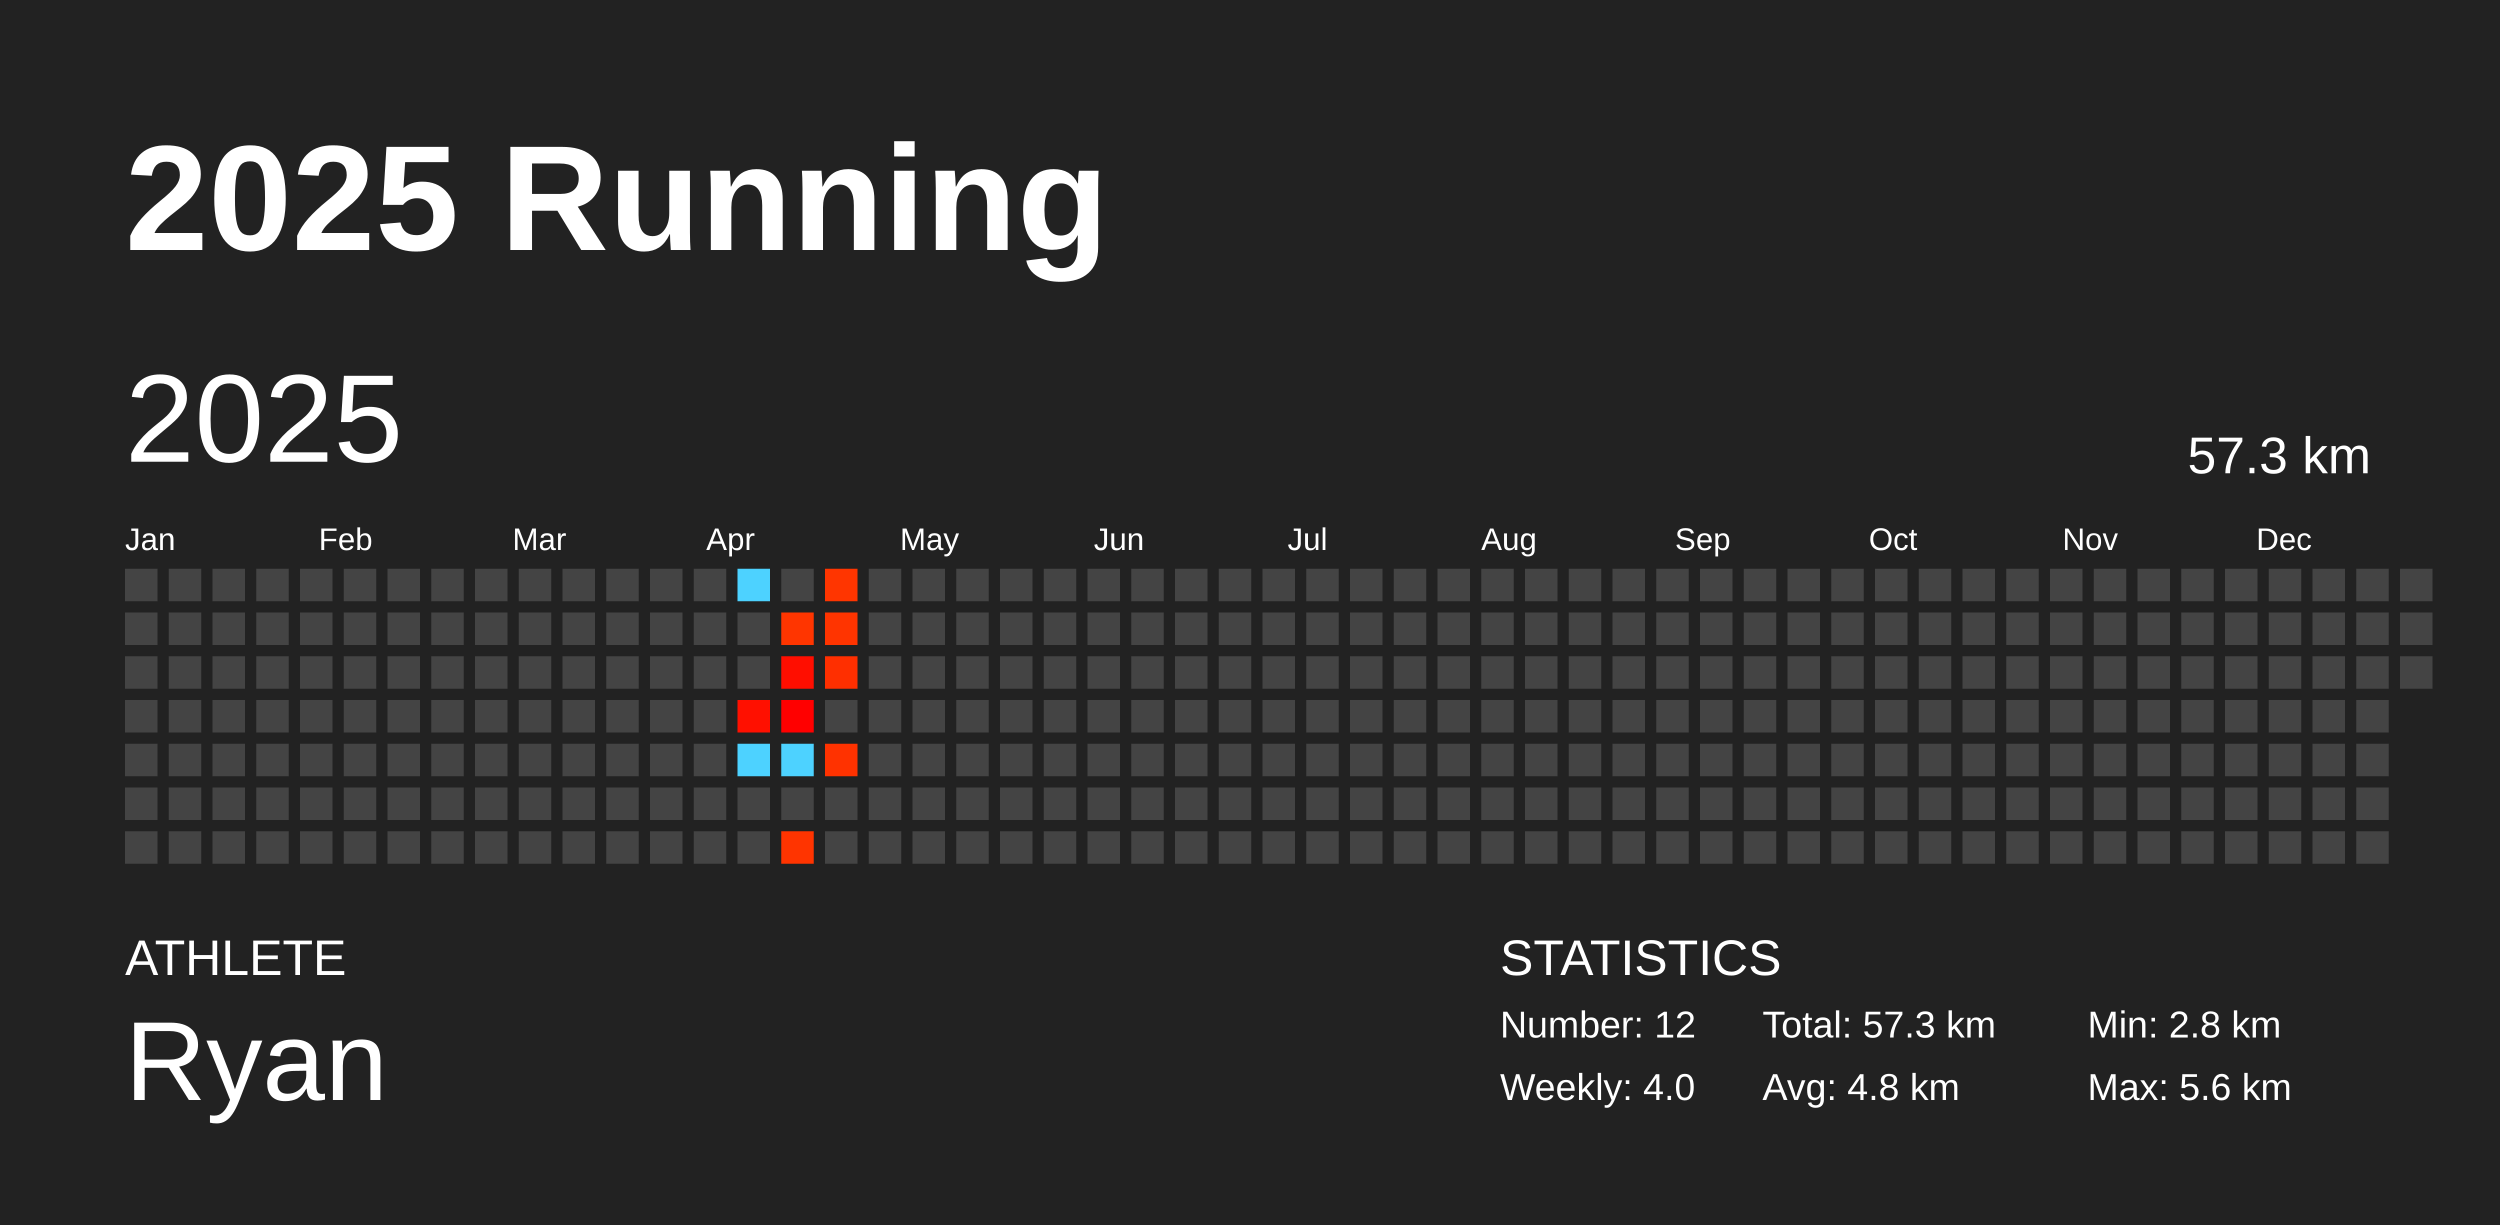
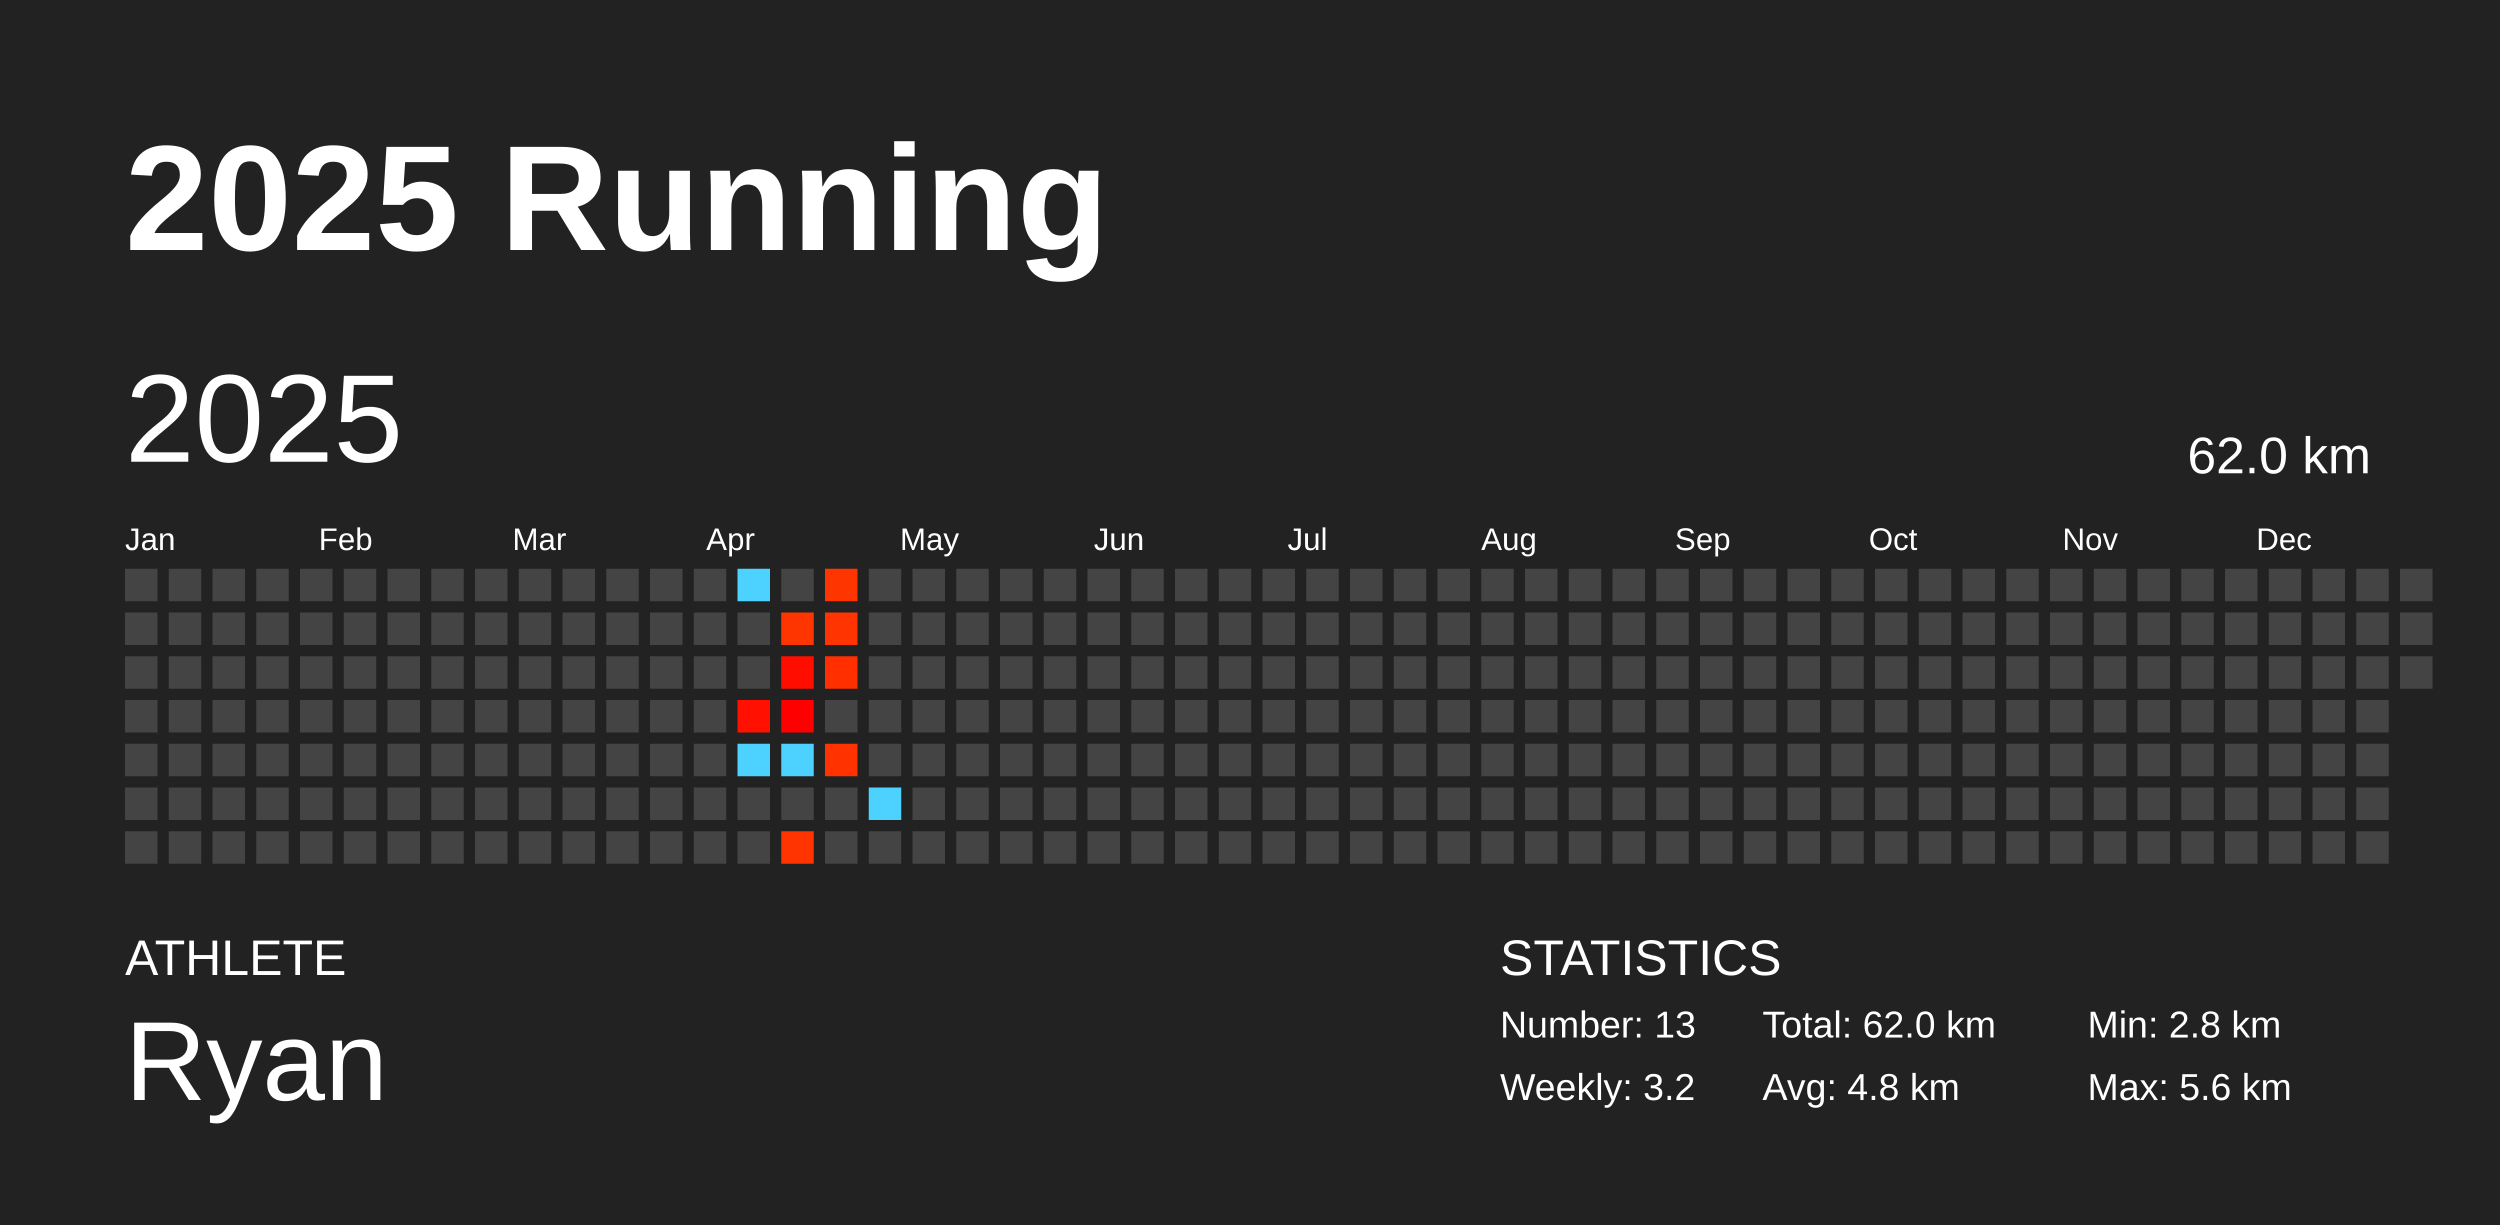
<svg xmlns="http://www.w3.org/2000/svg" baseProfile="full" height="98mm" version="1.1" viewBox="0,0,200,98" width="200mm">
  <defs />
  <rect fill="#222222" height="98" width="200" x="0" y="0" />
  <text fill="#FFFFFF" style="font-size:12px; font-family:Arial; font-weight:bold;" x="10" y="20">2025 Running</text>
  <text fill="#FFFFFF" style="font-size:4px; font-family:Arial" x="10" y="78">ATHLETE</text>
  <text fill="#FFFFFF" style="font-size:9px; font-family:Arial" x="10" y="88">Ryan</text>
  <text fill="#FFFFFF" style="font-size:4px; font-family:Arial" x="120" y="78">STATISTICS</text>
-   <text fill="#FFFFFF" style="font-size:3px; font-family:Arial" x="120" y="83">Number: 12</text>
-   <text fill="#FFFFFF" style="font-size:3px; font-family:Arial" x="120" y="88">Weekly: 4.0</text>
-   <text fill="#FFFFFF" style="font-size:3px; font-family:Arial" x="141" y="83">Total: 57.3 km</text>
+   <text fill="#FFFFFF" style="font-size:3px; font-family:Arial" x="120" y="83">Number: 13</text>
+   <text fill="#FFFFFF" style="font-size:3px; font-family:Arial" x="120" y="88">Weekly: 3.2</text>
+   <text fill="#FFFFFF" style="font-size:3px; font-family:Arial" x="141" y="83">Total: 62.0 km</text>
  <text fill="#FFFFFF" style="font-size:3px; font-family:Arial" x="141" y="88">Avg: 4.8 km</text>
  <text fill="#FFFFFF" style="font-size:3px; font-family:Arial" x="167" y="83">Min: 2.8 km</text>
  <text fill="#FFFFFF" style="font-size:3px; font-family:Arial" x="167" y="88">Max: 5.6 km</text>
  <text dominant-baseline="hanging" fill="#FFFFFF" style="font-size:10.0px; font-family:Arial;" x="10" y="30">2025</text>
-   <text dominant-baseline="hanging" fill="#FFFFFF" style="font-size:4.125px; font-family:Arial;" x="175" y="35">57.3 km</text>
+   <text dominant-baseline="hanging" fill="#FFFFFF" style="font-size:4.125px; font-family:Arial;" x="175" y="35">62.0 km</text>
  <text fill="#FFFFFF" style="font-size:2.5px; font-family:Arial" x="10.0" y="44">Jan</text>
  <text fill="#FFFFFF" style="font-size:2.5px; font-family:Arial" x="25.5" y="44">Feb</text>
  <text fill="#FFFFFF" style="font-size:2.5px; font-family:Arial" x="41.0" y="44">Mar</text>
  <text fill="#FFFFFF" style="font-size:2.5px; font-family:Arial" x="56.5" y="44">Apr</text>
  <text fill="#FFFFFF" style="font-size:2.5px; font-family:Arial" x="72.0" y="44">May</text>
  <text fill="#FFFFFF" style="font-size:2.5px; font-family:Arial" x="87.5" y="44">Jun</text>
  <text fill="#FFFFFF" style="font-size:2.5px; font-family:Arial" x="103.0" y="44">Jul</text>
  <text fill="#FFFFFF" style="font-size:2.5px; font-family:Arial" x="118.5" y="44">Aug</text>
  <text fill="#FFFFFF" style="font-size:2.5px; font-family:Arial" x="134.0" y="44">Sep</text>
  <text fill="#FFFFFF" style="font-size:2.5px; font-family:Arial" x="149.5" y="44">Oct</text>
  <text fill="#FFFFFF" style="font-size:2.5px; font-family:Arial" x="165.0" y="44">Nov</text>
  <text fill="#FFFFFF" style="font-size:2.5px; font-family:Arial" x="180.5" y="44">Dec</text>
  <rect fill="#444444" height="2.6" width="2.6" x="10.0" y="45.5" />
  <rect fill="#444444" height="2.6" width="2.6" x="10.0" y="49.0" />
  <rect fill="#444444" height="2.6" width="2.6" x="10.0" y="52.5" />
  <rect fill="#444444" height="2.6" width="2.6" x="10.0" y="56.0" />
  <rect fill="#444444" height="2.6" width="2.6" x="10.0" y="59.5" />
  <rect fill="#444444" height="2.6" width="2.6" x="10.0" y="63.0" />
  <rect fill="#444444" height="2.6" width="2.6" x="10.0" y="66.5" />
  <rect fill="#444444" height="2.6" width="2.6" x="13.5" y="45.5" />
  <rect fill="#444444" height="2.6" width="2.6" x="13.5" y="49.0" />
  <rect fill="#444444" height="2.6" width="2.6" x="13.5" y="52.5" />
  <rect fill="#444444" height="2.6" width="2.6" x="13.5" y="56.0" />
  <rect fill="#444444" height="2.6" width="2.6" x="13.5" y="59.5" />
  <rect fill="#444444" height="2.6" width="2.6" x="13.5" y="63.0" />
  <rect fill="#444444" height="2.6" width="2.6" x="13.5" y="66.5" />
  <rect fill="#444444" height="2.6" width="2.6" x="17.0" y="45.5" />
  <rect fill="#444444" height="2.6" width="2.6" x="17.0" y="49.0" />
  <rect fill="#444444" height="2.6" width="2.6" x="17.0" y="52.5" />
  <rect fill="#444444" height="2.6" width="2.6" x="17.0" y="56.0" />
  <rect fill="#444444" height="2.6" width="2.6" x="17.0" y="59.5" />
  <rect fill="#444444" height="2.6" width="2.6" x="17.0" y="63.0" />
  <rect fill="#444444" height="2.6" width="2.6" x="17.0" y="66.5" />
  <rect fill="#444444" height="2.6" width="2.6" x="20.5" y="45.5" />
  <rect fill="#444444" height="2.6" width="2.6" x="20.5" y="49.0" />
  <rect fill="#444444" height="2.6" width="2.6" x="20.5" y="52.5" />
  <rect fill="#444444" height="2.6" width="2.6" x="20.5" y="56.0" />
  <rect fill="#444444" height="2.6" width="2.6" x="20.5" y="59.5" />
  <rect fill="#444444" height="2.6" width="2.6" x="20.5" y="63.0" />
  <rect fill="#444444" height="2.6" width="2.6" x="20.5" y="66.5" />
  <rect fill="#444444" height="2.6" width="2.6" x="24.0" y="45.5" />
  <rect fill="#444444" height="2.6" width="2.6" x="24.0" y="49.0" />
  <rect fill="#444444" height="2.6" width="2.6" x="24.0" y="52.5" />
  <rect fill="#444444" height="2.6" width="2.6" x="24.0" y="56.0" />
  <rect fill="#444444" height="2.6" width="2.6" x="24.0" y="59.5" />
  <rect fill="#444444" height="2.6" width="2.6" x="24.0" y="63.0" />
  <rect fill="#444444" height="2.6" width="2.6" x="24.0" y="66.5" />
  <rect fill="#444444" height="2.6" width="2.6" x="27.5" y="45.5" />
  <rect fill="#444444" height="2.6" width="2.6" x="27.5" y="49.0" />
  <rect fill="#444444" height="2.6" width="2.6" x="27.5" y="52.5" />
  <rect fill="#444444" height="2.6" width="2.6" x="27.5" y="56.0" />
  <rect fill="#444444" height="2.6" width="2.6" x="27.5" y="59.5" />
  <rect fill="#444444" height="2.6" width="2.6" x="27.5" y="63.0" />
  <rect fill="#444444" height="2.6" width="2.6" x="27.5" y="66.5" />
  <rect fill="#444444" height="2.6" width="2.6" x="31.0" y="45.5" />
  <rect fill="#444444" height="2.6" width="2.6" x="31.0" y="49.0" />
  <rect fill="#444444" height="2.6" width="2.6" x="31.0" y="52.5" />
  <rect fill="#444444" height="2.6" width="2.6" x="31.0" y="56.0" />
  <rect fill="#444444" height="2.6" width="2.6" x="31.0" y="59.5" />
  <rect fill="#444444" height="2.6" width="2.6" x="31.0" y="63.0" />
  <rect fill="#444444" height="2.6" width="2.6" x="31.0" y="66.5" />
  <rect fill="#444444" height="2.6" width="2.6" x="34.5" y="45.5" />
  <rect fill="#444444" height="2.6" width="2.6" x="34.5" y="49.0" />
  <rect fill="#444444" height="2.6" width="2.6" x="34.5" y="52.5" />
  <rect fill="#444444" height="2.6" width="2.6" x="34.5" y="56.0" />
  <rect fill="#444444" height="2.6" width="2.6" x="34.5" y="59.5" />
  <rect fill="#444444" height="2.6" width="2.6" x="34.5" y="63.0" />
  <rect fill="#444444" height="2.6" width="2.6" x="34.5" y="66.5" />
  <rect fill="#444444" height="2.6" width="2.6" x="38.0" y="45.5" />
  <rect fill="#444444" height="2.6" width="2.6" x="38.0" y="49.0" />
  <rect fill="#444444" height="2.6" width="2.6" x="38.0" y="52.5" />
  <rect fill="#444444" height="2.6" width="2.6" x="38.0" y="56.0" />
  <rect fill="#444444" height="2.6" width="2.6" x="38.0" y="59.5" />
  <rect fill="#444444" height="2.6" width="2.6" x="38.0" y="63.0" />
  <rect fill="#444444" height="2.6" width="2.6" x="38.0" y="66.5" />
  <rect fill="#444444" height="2.6" width="2.6" x="41.5" y="45.5" />
  <rect fill="#444444" height="2.6" width="2.6" x="41.5" y="49.0" />
  <rect fill="#444444" height="2.6" width="2.6" x="41.5" y="52.5" />
  <rect fill="#444444" height="2.6" width="2.6" x="41.5" y="56.0" />
  <rect fill="#444444" height="2.6" width="2.6" x="41.5" y="59.5" />
  <rect fill="#444444" height="2.6" width="2.6" x="41.5" y="63.0" />
  <rect fill="#444444" height="2.6" width="2.6" x="41.5" y="66.5" />
  <rect fill="#444444" height="2.6" width="2.6" x="45.0" y="45.5" />
  <rect fill="#444444" height="2.6" width="2.6" x="45.0" y="49.0" />
  <rect fill="#444444" height="2.6" width="2.6" x="45.0" y="52.5" />
  <rect fill="#444444" height="2.6" width="2.6" x="45.0" y="56.0" />
  <rect fill="#444444" height="2.6" width="2.6" x="45.0" y="59.5" />
  <rect fill="#444444" height="2.6" width="2.6" x="45.0" y="63.0" />
  <rect fill="#444444" height="2.6" width="2.6" x="45.0" y="66.5" />
  <rect fill="#444444" height="2.6" width="2.6" x="48.5" y="45.5" />
  <rect fill="#444444" height="2.6" width="2.6" x="48.5" y="49.0" />
  <rect fill="#444444" height="2.6" width="2.6" x="48.5" y="52.5" />
  <rect fill="#444444" height="2.6" width="2.6" x="48.5" y="56.0" />
  <rect fill="#444444" height="2.6" width="2.6" x="48.5" y="59.5" />
  <rect fill="#444444" height="2.6" width="2.6" x="48.5" y="63.0" />
  <rect fill="#444444" height="2.6" width="2.6" x="48.5" y="66.5" />
  <rect fill="#444444" height="2.6" width="2.6" x="52.0" y="45.5" />
  <rect fill="#444444" height="2.6" width="2.6" x="52.0" y="49.0" />
  <rect fill="#444444" height="2.6" width="2.6" x="52.0" y="52.5" />
  <rect fill="#444444" height="2.6" width="2.6" x="52.0" y="56.0" />
  <rect fill="#444444" height="2.6" width="2.6" x="52.0" y="59.5" />
  <rect fill="#444444" height="2.6" width="2.6" x="52.0" y="63.0" />
  <rect fill="#444444" height="2.6" width="2.6" x="52.0" y="66.5" />
  <rect fill="#444444" height="2.6" width="2.6" x="55.5" y="45.5" />
  <rect fill="#444444" height="2.6" width="2.6" x="55.5" y="49.0" />
  <rect fill="#444444" height="2.6" width="2.6" x="55.5" y="52.5" />
  <rect fill="#444444" height="2.6" width="2.6" x="55.5" y="56.0" />
  <rect fill="#444444" height="2.6" width="2.6" x="55.5" y="59.5" />
  <rect fill="#444444" height="2.6" width="2.6" x="55.5" y="63.0" />
  <rect fill="#444444" height="2.6" width="2.6" x="55.5" y="66.5" />
  <rect fill="#4dd2ff" height="2.6" width="2.6" x="59.0" y="45.5" />
  <rect fill="#444444" height="2.6" width="2.6" x="59.0" y="49.0" />
  <rect fill="#444444" height="2.6" width="2.6" x="59.0" y="52.5" />
  <rect fill="#ff1000" height="2.6" width="2.6" x="59.0" y="56.0" />
  <rect fill="#4dd2ff" height="2.6" width="2.6" x="59.0" y="59.5" />
  <rect fill="#444444" height="2.6" width="2.6" x="59.0" y="63.0" />
  <rect fill="#444444" height="2.6" width="2.6" x="59.0" y="66.5" />
  <rect fill="#444444" height="2.6" width="2.6" x="62.5" y="45.5" />
  <rect fill="#ff3500" height="2.6" width="2.6" x="62.5" y="49.0" />
  <rect fill="#ff0e00" height="2.6" width="2.6" x="62.5" y="52.5" />
  <rect fill="#ff0000" height="2.6" width="2.6" x="62.5" y="56.0" />
  <rect fill="#4dd2ff" height="2.6" width="2.6" x="62.5" y="59.5" />
  <rect fill="#444444" height="2.6" width="2.6" x="62.5" y="63.0" />
  <rect fill="#ff3400" height="2.6" width="2.6" x="62.5" y="66.5" />
  <rect fill="#ff3500" height="2.6" width="2.6" x="66.0" y="45.5" />
  <rect fill="#ff3400" height="2.6" width="2.6" x="66.0" y="49.0" />
  <rect fill="#ff2f00" height="2.6" width="2.6" x="66.0" y="52.5" />
  <rect fill="#444444" height="2.6" width="2.6" x="66.0" y="56.0" />
  <rect fill="#ff3200" height="2.6" width="2.6" x="66.0" y="59.5" />
  <rect fill="#444444" height="2.6" width="2.6" x="66.0" y="63.0" />
  <rect fill="#444444" height="2.6" width="2.6" x="66.0" y="66.5" />
  <rect fill="#444444" height="2.6" width="2.6" x="69.5" y="45.5" />
  <rect fill="#444444" height="2.6" width="2.6" x="69.5" y="49.0" />
  <rect fill="#444444" height="2.6" width="2.6" x="69.5" y="52.5" />
  <rect fill="#444444" height="2.6" width="2.6" x="69.5" y="56.0" />
  <rect fill="#444444" height="2.6" width="2.6" x="69.5" y="59.5" />
-   <rect fill="#444444" height="2.6" width="2.6" x="69.5" y="63.0" />
+   <rect fill="#4dd2ff" height="2.6" width="2.6" x="69.5" y="63.0" />
  <rect fill="#444444" height="2.6" width="2.6" x="69.5" y="66.5" />
  <rect fill="#444444" height="2.6" width="2.6" x="73.0" y="45.5" />
  <rect fill="#444444" height="2.6" width="2.6" x="73.0" y="49.0" />
  <rect fill="#444444" height="2.6" width="2.6" x="73.0" y="52.5" />
  <rect fill="#444444" height="2.6" width="2.6" x="73.0" y="56.0" />
  <rect fill="#444444" height="2.6" width="2.6" x="73.0" y="59.5" />
  <rect fill="#444444" height="2.6" width="2.6" x="73.0" y="63.0" />
  <rect fill="#444444" height="2.6" width="2.6" x="73.0" y="66.5" />
  <rect fill="#444444" height="2.6" width="2.6" x="76.5" y="45.5" />
  <rect fill="#444444" height="2.6" width="2.6" x="76.5" y="49.0" />
  <rect fill="#444444" height="2.6" width="2.6" x="76.5" y="52.5" />
  <rect fill="#444444" height="2.6" width="2.6" x="76.5" y="56.0" />
  <rect fill="#444444" height="2.6" width="2.6" x="76.5" y="59.5" />
  <rect fill="#444444" height="2.6" width="2.6" x="76.5" y="63.0" />
  <rect fill="#444444" height="2.6" width="2.6" x="76.5" y="66.5" />
  <rect fill="#444444" height="2.6" width="2.6" x="80.0" y="45.5" />
  <rect fill="#444444" height="2.6" width="2.6" x="80.0" y="49.0" />
  <rect fill="#444444" height="2.6" width="2.6" x="80.0" y="52.5" />
  <rect fill="#444444" height="2.6" width="2.6" x="80.0" y="56.0" />
  <rect fill="#444444" height="2.6" width="2.6" x="80.0" y="59.5" />
  <rect fill="#444444" height="2.6" width="2.6" x="80.0" y="63.0" />
  <rect fill="#444444" height="2.6" width="2.6" x="80.0" y="66.5" />
  <rect fill="#444444" height="2.6" width="2.6" x="83.5" y="45.5" />
  <rect fill="#444444" height="2.6" width="2.6" x="83.5" y="49.0" />
  <rect fill="#444444" height="2.6" width="2.6" x="83.5" y="52.5" />
  <rect fill="#444444" height="2.6" width="2.6" x="83.5" y="56.0" />
  <rect fill="#444444" height="2.6" width="2.6" x="83.5" y="59.5" />
  <rect fill="#444444" height="2.6" width="2.6" x="83.5" y="63.0" />
  <rect fill="#444444" height="2.6" width="2.6" x="83.5" y="66.5" />
  <rect fill="#444444" height="2.6" width="2.6" x="87.0" y="45.5" />
  <rect fill="#444444" height="2.6" width="2.6" x="87.0" y="49.0" />
  <rect fill="#444444" height="2.6" width="2.6" x="87.0" y="52.5" />
  <rect fill="#444444" height="2.6" width="2.6" x="87.0" y="56.0" />
  <rect fill="#444444" height="2.6" width="2.6" x="87.0" y="59.5" />
  <rect fill="#444444" height="2.6" width="2.6" x="87.0" y="63.0" />
  <rect fill="#444444" height="2.6" width="2.6" x="87.0" y="66.5" />
  <rect fill="#444444" height="2.6" width="2.6" x="90.5" y="45.5" />
  <rect fill="#444444" height="2.6" width="2.6" x="90.5" y="49.0" />
  <rect fill="#444444" height="2.6" width="2.6" x="90.5" y="52.5" />
  <rect fill="#444444" height="2.6" width="2.6" x="90.5" y="56.0" />
  <rect fill="#444444" height="2.6" width="2.6" x="90.5" y="59.5" />
  <rect fill="#444444" height="2.6" width="2.6" x="90.5" y="63.0" />
  <rect fill="#444444" height="2.6" width="2.6" x="90.5" y="66.5" />
  <rect fill="#444444" height="2.6" width="2.6" x="94.0" y="45.5" />
  <rect fill="#444444" height="2.6" width="2.6" x="94.0" y="49.0" />
  <rect fill="#444444" height="2.6" width="2.6" x="94.0" y="52.5" />
  <rect fill="#444444" height="2.6" width="2.6" x="94.0" y="56.0" />
  <rect fill="#444444" height="2.6" width="2.6" x="94.0" y="59.5" />
  <rect fill="#444444" height="2.6" width="2.6" x="94.0" y="63.0" />
  <rect fill="#444444" height="2.6" width="2.6" x="94.0" y="66.5" />
  <rect fill="#444444" height="2.6" width="2.6" x="97.5" y="45.5" />
  <rect fill="#444444" height="2.6" width="2.6" x="97.5" y="49.0" />
  <rect fill="#444444" height="2.6" width="2.6" x="97.5" y="52.5" />
  <rect fill="#444444" height="2.6" width="2.6" x="97.5" y="56.0" />
  <rect fill="#444444" height="2.6" width="2.6" x="97.5" y="59.5" />
  <rect fill="#444444" height="2.6" width="2.6" x="97.5" y="63.0" />
  <rect fill="#444444" height="2.6" width="2.6" x="97.5" y="66.5" />
  <rect fill="#444444" height="2.6" width="2.6" x="101.0" y="45.5" />
  <rect fill="#444444" height="2.6" width="2.6" x="101.0" y="49.0" />
  <rect fill="#444444" height="2.6" width="2.6" x="101.0" y="52.5" />
  <rect fill="#444444" height="2.6" width="2.6" x="101.0" y="56.0" />
  <rect fill="#444444" height="2.6" width="2.6" x="101.0" y="59.5" />
  <rect fill="#444444" height="2.6" width="2.6" x="101.0" y="63.0" />
  <rect fill="#444444" height="2.6" width="2.6" x="101.0" y="66.5" />
  <rect fill="#444444" height="2.6" width="2.6" x="104.5" y="45.5" />
  <rect fill="#444444" height="2.6" width="2.6" x="104.5" y="49.0" />
  <rect fill="#444444" height="2.6" width="2.6" x="104.5" y="52.5" />
  <rect fill="#444444" height="2.6" width="2.6" x="104.5" y="56.0" />
  <rect fill="#444444" height="2.6" width="2.6" x="104.5" y="59.5" />
  <rect fill="#444444" height="2.6" width="2.6" x="104.5" y="63.0" />
  <rect fill="#444444" height="2.6" width="2.6" x="104.5" y="66.5" />
  <rect fill="#444444" height="2.6" width="2.6" x="108.0" y="45.5" />
  <rect fill="#444444" height="2.6" width="2.6" x="108.0" y="49.0" />
  <rect fill="#444444" height="2.6" width="2.6" x="108.0" y="52.5" />
  <rect fill="#444444" height="2.6" width="2.6" x="108.0" y="56.0" />
  <rect fill="#444444" height="2.6" width="2.6" x="108.0" y="59.5" />
  <rect fill="#444444" height="2.6" width="2.6" x="108.0" y="63.0" />
  <rect fill="#444444" height="2.6" width="2.6" x="108.0" y="66.5" />
  <rect fill="#444444" height="2.6" width="2.6" x="111.5" y="45.5" />
  <rect fill="#444444" height="2.6" width="2.6" x="111.5" y="49.0" />
  <rect fill="#444444" height="2.6" width="2.6" x="111.5" y="52.5" />
  <rect fill="#444444" height="2.6" width="2.6" x="111.5" y="56.0" />
  <rect fill="#444444" height="2.6" width="2.6" x="111.5" y="59.5" />
  <rect fill="#444444" height="2.6" width="2.6" x="111.5" y="63.0" />
  <rect fill="#444444" height="2.6" width="2.6" x="111.5" y="66.5" />
  <rect fill="#444444" height="2.6" width="2.6" x="115.0" y="45.5" />
  <rect fill="#444444" height="2.6" width="2.6" x="115.0" y="49.0" />
  <rect fill="#444444" height="2.6" width="2.6" x="115.0" y="52.5" />
  <rect fill="#444444" height="2.6" width="2.6" x="115.0" y="56.0" />
  <rect fill="#444444" height="2.6" width="2.6" x="115.0" y="59.5" />
  <rect fill="#444444" height="2.6" width="2.6" x="115.0" y="63.0" />
  <rect fill="#444444" height="2.6" width="2.6" x="115.0" y="66.5" />
  <rect fill="#444444" height="2.6" width="2.6" x="118.5" y="45.5" />
  <rect fill="#444444" height="2.6" width="2.6" x="118.5" y="49.0" />
  <rect fill="#444444" height="2.6" width="2.6" x="118.5" y="52.5" />
  <rect fill="#444444" height="2.6" width="2.6" x="118.5" y="56.0" />
  <rect fill="#444444" height="2.6" width="2.6" x="118.5" y="59.5" />
  <rect fill="#444444" height="2.6" width="2.6" x="118.5" y="63.0" />
  <rect fill="#444444" height="2.6" width="2.6" x="118.5" y="66.5" />
  <rect fill="#444444" height="2.6" width="2.6" x="122.0" y="45.5" />
  <rect fill="#444444" height="2.6" width="2.6" x="122.0" y="49.0" />
  <rect fill="#444444" height="2.6" width="2.6" x="122.0" y="52.5" />
  <rect fill="#444444" height="2.6" width="2.6" x="122.0" y="56.0" />
  <rect fill="#444444" height="2.6" width="2.6" x="122.0" y="59.5" />
  <rect fill="#444444" height="2.6" width="2.6" x="122.0" y="63.0" />
  <rect fill="#444444" height="2.6" width="2.6" x="122.0" y="66.5" />
  <rect fill="#444444" height="2.6" width="2.6" x="125.5" y="45.5" />
  <rect fill="#444444" height="2.6" width="2.6" x="125.5" y="49.0" />
  <rect fill="#444444" height="2.6" width="2.6" x="125.5" y="52.5" />
  <rect fill="#444444" height="2.6" width="2.6" x="125.5" y="56.0" />
  <rect fill="#444444" height="2.6" width="2.6" x="125.5" y="59.5" />
  <rect fill="#444444" height="2.6" width="2.6" x="125.5" y="63.0" />
  <rect fill="#444444" height="2.6" width="2.6" x="125.5" y="66.5" />
  <rect fill="#444444" height="2.6" width="2.6" x="129.0" y="45.5" />
  <rect fill="#444444" height="2.6" width="2.6" x="129.0" y="49.0" />
  <rect fill="#444444" height="2.6" width="2.6" x="129.0" y="52.5" />
  <rect fill="#444444" height="2.6" width="2.6" x="129.0" y="56.0" />
  <rect fill="#444444" height="2.6" width="2.6" x="129.0" y="59.5" />
  <rect fill="#444444" height="2.6" width="2.6" x="129.0" y="63.0" />
  <rect fill="#444444" height="2.6" width="2.6" x="129.0" y="66.5" />
  <rect fill="#444444" height="2.6" width="2.6" x="132.5" y="45.5" />
  <rect fill="#444444" height="2.6" width="2.6" x="132.5" y="49.0" />
  <rect fill="#444444" height="2.6" width="2.6" x="132.5" y="52.5" />
  <rect fill="#444444" height="2.6" width="2.6" x="132.5" y="56.0" />
  <rect fill="#444444" height="2.6" width="2.6" x="132.5" y="59.5" />
  <rect fill="#444444" height="2.6" width="2.6" x="132.5" y="63.0" />
  <rect fill="#444444" height="2.6" width="2.6" x="132.5" y="66.5" />
  <rect fill="#444444" height="2.6" width="2.6" x="136.0" y="45.5" />
  <rect fill="#444444" height="2.6" width="2.6" x="136.0" y="49.0" />
  <rect fill="#444444" height="2.6" width="2.6" x="136.0" y="52.5" />
  <rect fill="#444444" height="2.6" width="2.6" x="136.0" y="56.0" />
  <rect fill="#444444" height="2.6" width="2.6" x="136.0" y="59.5" />
  <rect fill="#444444" height="2.6" width="2.6" x="136.0" y="63.0" />
  <rect fill="#444444" height="2.6" width="2.6" x="136.0" y="66.5" />
  <rect fill="#444444" height="2.6" width="2.6" x="139.5" y="45.5" />
  <rect fill="#444444" height="2.6" width="2.6" x="139.5" y="49.0" />
  <rect fill="#444444" height="2.6" width="2.6" x="139.5" y="52.5" />
  <rect fill="#444444" height="2.6" width="2.6" x="139.5" y="56.0" />
  <rect fill="#444444" height="2.6" width="2.6" x="139.5" y="59.5" />
  <rect fill="#444444" height="2.6" width="2.6" x="139.5" y="63.0" />
  <rect fill="#444444" height="2.6" width="2.6" x="139.5" y="66.5" />
  <rect fill="#444444" height="2.6" width="2.6" x="143.0" y="45.5" />
  <rect fill="#444444" height="2.6" width="2.6" x="143.0" y="49.0" />
  <rect fill="#444444" height="2.6" width="2.6" x="143.0" y="52.5" />
  <rect fill="#444444" height="2.6" width="2.6" x="143.0" y="56.0" />
  <rect fill="#444444" height="2.6" width="2.6" x="143.0" y="59.5" />
  <rect fill="#444444" height="2.6" width="2.6" x="143.0" y="63.0" />
  <rect fill="#444444" height="2.6" width="2.6" x="143.0" y="66.5" />
  <rect fill="#444444" height="2.6" width="2.6" x="146.5" y="45.5" />
  <rect fill="#444444" height="2.6" width="2.6" x="146.5" y="49.0" />
  <rect fill="#444444" height="2.6" width="2.6" x="146.5" y="52.5" />
  <rect fill="#444444" height="2.6" width="2.6" x="146.5" y="56.0" />
  <rect fill="#444444" height="2.6" width="2.6" x="146.5" y="59.5" />
  <rect fill="#444444" height="2.6" width="2.6" x="146.5" y="63.0" />
  <rect fill="#444444" height="2.6" width="2.6" x="146.5" y="66.5" />
  <rect fill="#444444" height="2.6" width="2.6" x="150.0" y="45.5" />
  <rect fill="#444444" height="2.6" width="2.6" x="150.0" y="49.0" />
  <rect fill="#444444" height="2.6" width="2.6" x="150.0" y="52.5" />
  <rect fill="#444444" height="2.6" width="2.6" x="150.0" y="56.0" />
  <rect fill="#444444" height="2.6" width="2.6" x="150.0" y="59.5" />
  <rect fill="#444444" height="2.6" width="2.6" x="150.0" y="63.0" />
  <rect fill="#444444" height="2.6" width="2.6" x="150.0" y="66.5" />
  <rect fill="#444444" height="2.6" width="2.6" x="153.5" y="45.5" />
  <rect fill="#444444" height="2.6" width="2.6" x="153.5" y="49.0" />
  <rect fill="#444444" height="2.6" width="2.6" x="153.5" y="52.5" />
  <rect fill="#444444" height="2.6" width="2.6" x="153.5" y="56.0" />
  <rect fill="#444444" height="2.6" width="2.6" x="153.5" y="59.5" />
  <rect fill="#444444" height="2.6" width="2.6" x="153.5" y="63.0" />
  <rect fill="#444444" height="2.6" width="2.6" x="153.5" y="66.5" />
  <rect fill="#444444" height="2.6" width="2.6" x="157.0" y="45.5" />
  <rect fill="#444444" height="2.6" width="2.6" x="157.0" y="49.0" />
  <rect fill="#444444" height="2.6" width="2.6" x="157.0" y="52.5" />
  <rect fill="#444444" height="2.6" width="2.6" x="157.0" y="56.0" />
  <rect fill="#444444" height="2.6" width="2.6" x="157.0" y="59.5" />
  <rect fill="#444444" height="2.6" width="2.6" x="157.0" y="63.0" />
  <rect fill="#444444" height="2.6" width="2.6" x="157.0" y="66.5" />
  <rect fill="#444444" height="2.6" width="2.6" x="160.5" y="45.5" />
  <rect fill="#444444" height="2.6" width="2.6" x="160.5" y="49.0" />
  <rect fill="#444444" height="2.6" width="2.6" x="160.5" y="52.5" />
  <rect fill="#444444" height="2.6" width="2.6" x="160.5" y="56.0" />
  <rect fill="#444444" height="2.6" width="2.6" x="160.5" y="59.5" />
  <rect fill="#444444" height="2.6" width="2.6" x="160.5" y="63.0" />
  <rect fill="#444444" height="2.6" width="2.6" x="160.5" y="66.5" />
  <rect fill="#444444" height="2.6" width="2.6" x="164.0" y="45.5" />
  <rect fill="#444444" height="2.6" width="2.6" x="164.0" y="49.0" />
  <rect fill="#444444" height="2.6" width="2.6" x="164.0" y="52.5" />
  <rect fill="#444444" height="2.6" width="2.6" x="164.0" y="56.0" />
  <rect fill="#444444" height="2.6" width="2.6" x="164.0" y="59.5" />
  <rect fill="#444444" height="2.6" width="2.6" x="164.0" y="63.0" />
  <rect fill="#444444" height="2.6" width="2.6" x="164.0" y="66.5" />
  <rect fill="#444444" height="2.6" width="2.6" x="167.5" y="45.5" />
  <rect fill="#444444" height="2.6" width="2.6" x="167.5" y="49.0" />
  <rect fill="#444444" height="2.6" width="2.6" x="167.5" y="52.5" />
  <rect fill="#444444" height="2.6" width="2.6" x="167.5" y="56.0" />
  <rect fill="#444444" height="2.6" width="2.6" x="167.5" y="59.5" />
  <rect fill="#444444" height="2.6" width="2.6" x="167.5" y="63.0" />
  <rect fill="#444444" height="2.6" width="2.6" x="167.5" y="66.5" />
  <rect fill="#444444" height="2.6" width="2.6" x="171.0" y="45.5" />
  <rect fill="#444444" height="2.6" width="2.6" x="171.0" y="49.0" />
  <rect fill="#444444" height="2.6" width="2.6" x="171.0" y="52.5" />
  <rect fill="#444444" height="2.6" width="2.6" x="171.0" y="56.0" />
  <rect fill="#444444" height="2.6" width="2.6" x="171.0" y="59.5" />
  <rect fill="#444444" height="2.6" width="2.6" x="171.0" y="63.0" />
  <rect fill="#444444" height="2.6" width="2.6" x="171.0" y="66.5" />
  <rect fill="#444444" height="2.6" width="2.6" x="174.5" y="45.5" />
  <rect fill="#444444" height="2.6" width="2.6" x="174.5" y="49.0" />
  <rect fill="#444444" height="2.6" width="2.6" x="174.5" y="52.5" />
  <rect fill="#444444" height="2.6" width="2.6" x="174.5" y="56.0" />
  <rect fill="#444444" height="2.6" width="2.6" x="174.5" y="59.5" />
  <rect fill="#444444" height="2.6" width="2.6" x="174.5" y="63.0" />
  <rect fill="#444444" height="2.6" width="2.6" x="174.5" y="66.5" />
  <rect fill="#444444" height="2.6" width="2.6" x="178.0" y="45.5" />
  <rect fill="#444444" height="2.6" width="2.6" x="178.0" y="49.0" />
  <rect fill="#444444" height="2.6" width="2.6" x="178.0" y="52.5" />
  <rect fill="#444444" height="2.6" width="2.6" x="178.0" y="56.0" />
  <rect fill="#444444" height="2.6" width="2.6" x="178.0" y="59.5" />
  <rect fill="#444444" height="2.6" width="2.6" x="178.0" y="63.0" />
  <rect fill="#444444" height="2.6" width="2.6" x="178.0" y="66.5" />
  <rect fill="#444444" height="2.6" width="2.6" x="181.5" y="45.5" />
  <rect fill="#444444" height="2.6" width="2.6" x="181.5" y="49.0" />
  <rect fill="#444444" height="2.6" width="2.6" x="181.5" y="52.5" />
  <rect fill="#444444" height="2.6" width="2.6" x="181.5" y="56.0" />
  <rect fill="#444444" height="2.6" width="2.6" x="181.5" y="59.5" />
  <rect fill="#444444" height="2.6" width="2.6" x="181.5" y="63.0" />
  <rect fill="#444444" height="2.6" width="2.6" x="181.5" y="66.5" />
  <rect fill="#444444" height="2.6" width="2.6" x="185.0" y="45.5" />
  <rect fill="#444444" height="2.6" width="2.6" x="185.0" y="49.0" />
  <rect fill="#444444" height="2.6" width="2.6" x="185.0" y="52.5" />
  <rect fill="#444444" height="2.6" width="2.6" x="185.0" y="56.0" />
  <rect fill="#444444" height="2.6" width="2.6" x="185.0" y="59.5" />
  <rect fill="#444444" height="2.6" width="2.6" x="185.0" y="63.0" />
  <rect fill="#444444" height="2.6" width="2.6" x="185.0" y="66.5" />
  <rect fill="#444444" height="2.6" width="2.6" x="188.5" y="45.5" />
  <rect fill="#444444" height="2.6" width="2.6" x="188.5" y="49.0" />
  <rect fill="#444444" height="2.6" width="2.6" x="188.5" y="52.5" />
  <rect fill="#444444" height="2.6" width="2.6" x="188.5" y="56.0" />
  <rect fill="#444444" height="2.6" width="2.6" x="188.5" y="59.5" />
  <rect fill="#444444" height="2.6" width="2.6" x="188.5" y="63.0" />
  <rect fill="#444444" height="2.6" width="2.6" x="188.5" y="66.5" />
  <rect fill="#444444" height="2.6" width="2.6" x="192.0" y="45.5" />
  <rect fill="#444444" height="2.6" width="2.6" x="192.0" y="49.0" />
  <rect fill="#444444" height="2.6" width="2.6" x="192.0" y="52.5" />
</svg>
